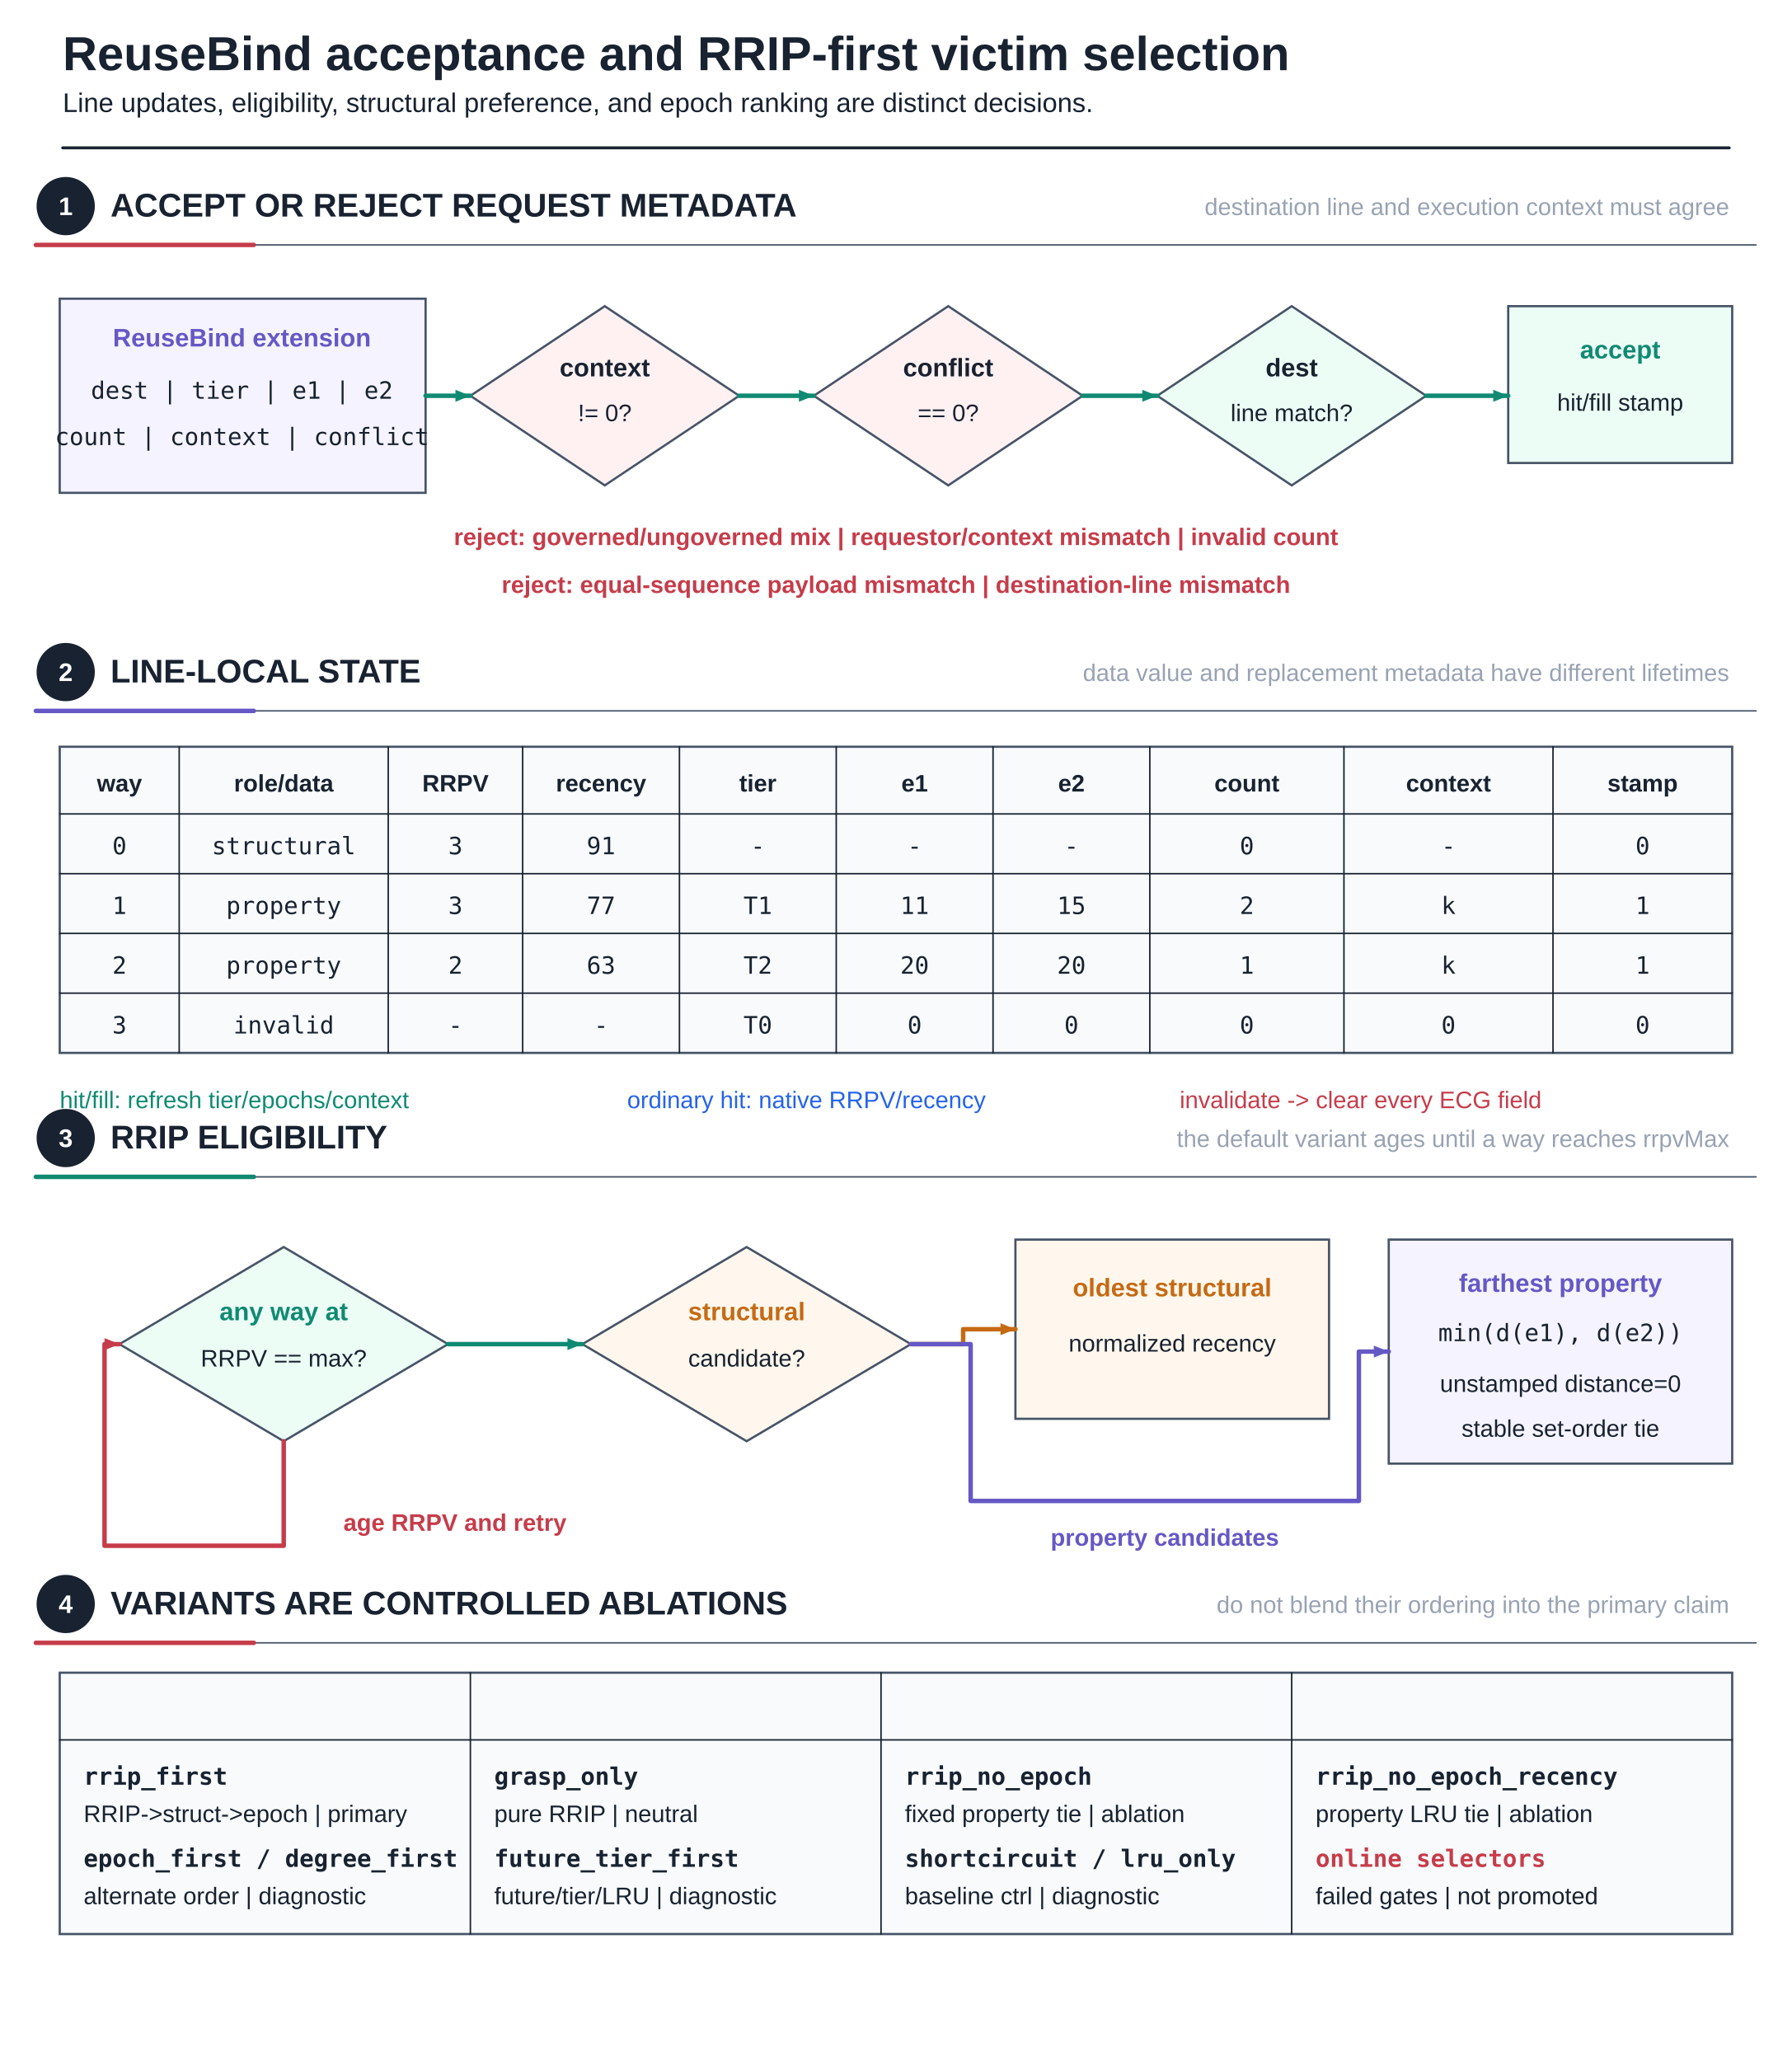
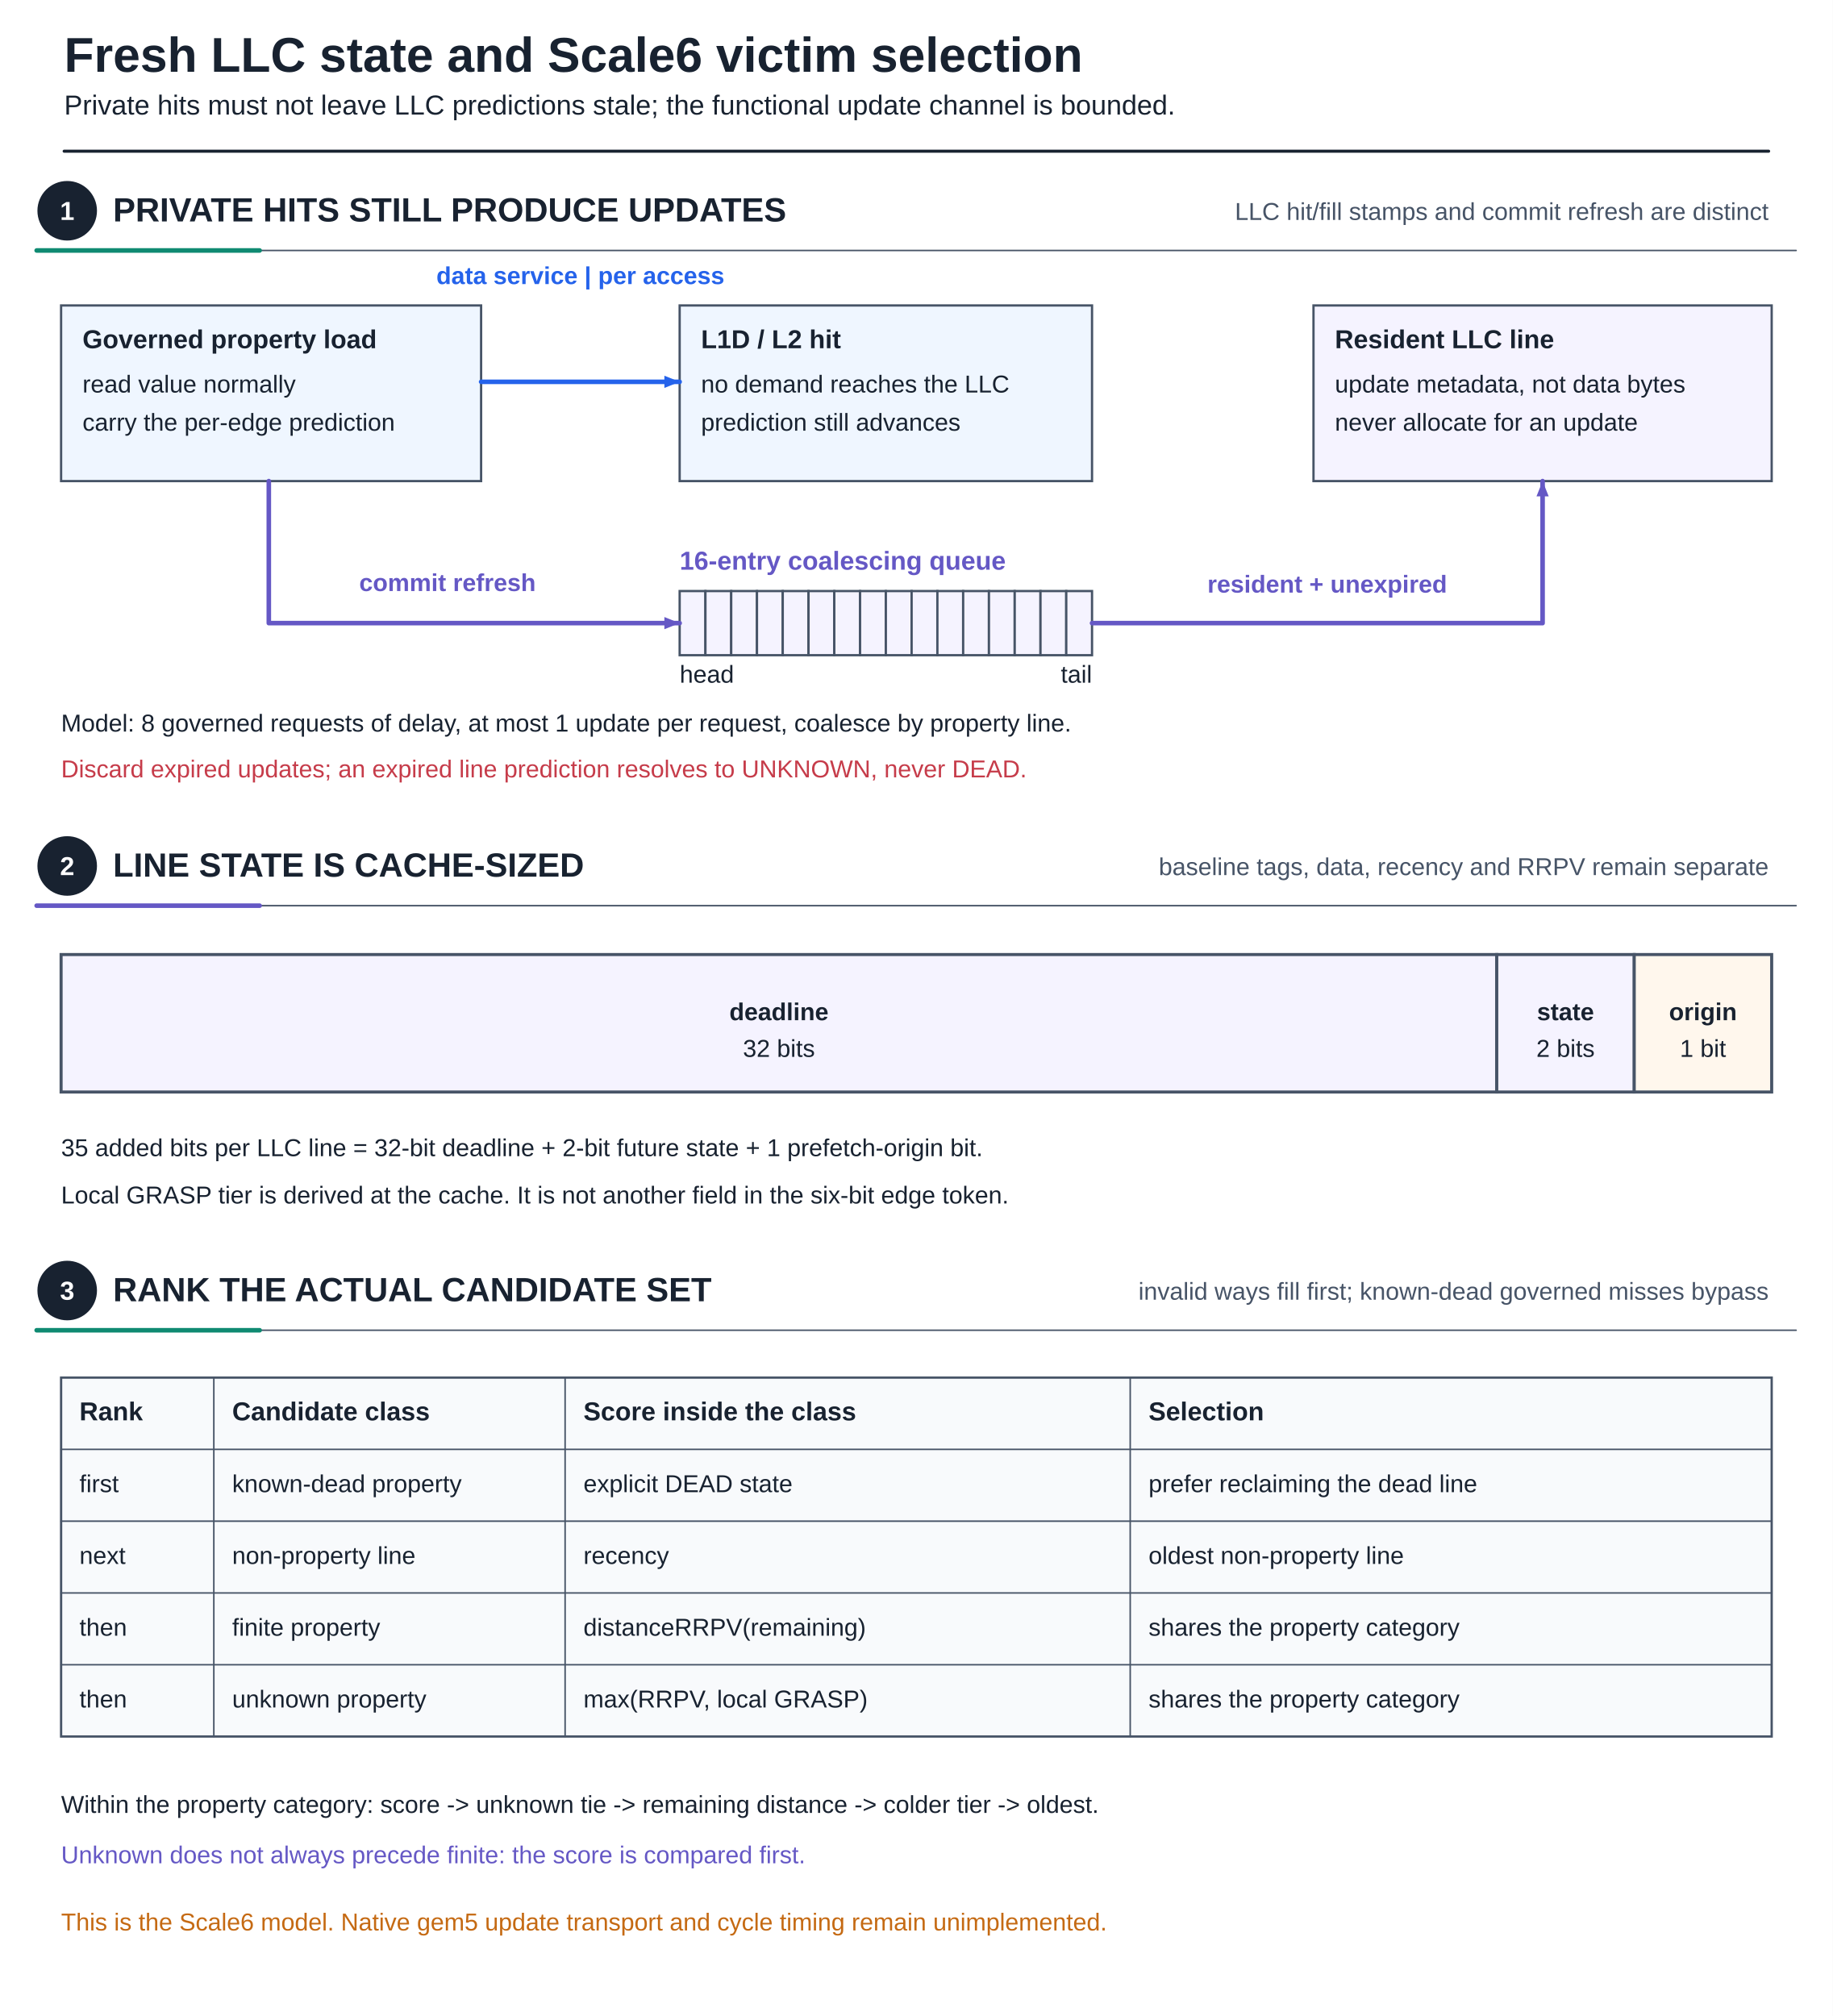
- <svg xmlns="http://www.w3.org/2000/svg" width="1200" height="1380" viewBox="0 0 1200 1380" role="img" aria-labelledby="title desc" fill="#182230" data-figure-schema="ecg-public/v1">
+ <svg xmlns="http://www.w3.org/2000/svg" width="1200" height="1320" viewBox="0 0 1200 1320" role="img" aria-labelledby="title desc" fill="#182230" data-figure-schema="ecg-public/v1">
  <defs>
    <marker id="arrow-blue" viewBox="0 0 10 8" markerWidth="11" markerHeight="8" refX="10" refY="4" orient="auto" markerUnits="userSpaceOnUse">
      <path d="M0 0 L10 4 L0 8 Z" fill="#2563EB" />
    </marker>
    <marker id="arrow-green" viewBox="0 0 10 8" markerWidth="11" markerHeight="8" refX="10" refY="4" orient="auto" markerUnits="userSpaceOnUse">
      <path d="M0 0 L10 4 L0 8 Z" fill="#0F8A72" />
    </marker>
    <marker id="arrow-amber" viewBox="0 0 10 8" markerWidth="11" markerHeight="8" refX="10" refY="4" orient="auto" markerUnits="userSpaceOnUse">
      <path d="M0 0 L10 4 L0 8 Z" fill="#C56A13" />
    </marker>
    <marker id="arrow-red" viewBox="0 0 10 8" markerWidth="11" markerHeight="8" refX="10" refY="4" orient="auto" markerUnits="userSpaceOnUse">
      <path d="M0 0 L10 4 L0 8 Z" fill="#C63C4A" />
    </marker>
    <marker id="arrow-purple" viewBox="0 0 10 8" markerWidth="11" markerHeight="8" refX="10" refY="4" orient="auto" markerUnits="userSpaceOnUse">
      <path d="M0 0 L10 4 L0 8 Z" fill="#6558C5" />
    </marker>
    <marker id="arrow-gray" viewBox="0 0 10 8" markerWidth="11" markerHeight="8" refX="10" refY="4" orient="auto" markerUnits="userSpaceOnUse">
      <path d="M0 0 L10 4 L0 8 Z" fill="#98A2B3" />
    </marker>
    <marker id="arrow-ink" viewBox="0 0 10 8" markerWidth="11" markerHeight="8" refX="10" refY="4" orient="auto" markerUnits="userSpaceOnUse">
      <path d="M0 0 L10 4 L0 8 Z" fill="#182230" />
    </marker>
    <style>
      :root { color-scheme: light dark; }
      @media (prefers-color-scheme: dark) {
        [fill="#FFFFFF"]{fill:#111827}[stroke="#FFFFFF"]{stroke:#111827}
        [fill="#F8FAFC"]{fill:#172033}[stroke="#F8FAFC"]{stroke:#172033}
        [fill="#EFF6FF"]{fill:#172554}[stroke="#EFF6FF"]{stroke:#172554}
        [fill="#ECFDF5"]{fill:#073B34}[stroke="#ECFDF5"]{stroke:#073B34}
        [fill="#FFF7ED"]{fill:#422A12}[stroke="#FFF7ED"]{stroke:#422A12}
        [fill="#FFF1F2"]{fill:#421B22}[stroke="#FFF1F2"]{stroke:#421B22}
        [fill="#F5F3FF"]{fill:#292349}[stroke="#F5F3FF"]{stroke:#292349}
        [fill="#182230"]{fill:#F8FAFC}[stroke="#182230"]{stroke:#F8FAFC}
        [fill="#475467"]{fill:#94A3B8}[stroke="#475467"]{stroke:#94A3B8}
        [fill="#98A2B3"]{fill:#A8B0BF}[stroke="#98A2B3"]{stroke:#A8B0BF}
        [fill="#2563EB"]{fill:#7FB0FF}[stroke="#2563EB"]{stroke:#7FB0FF}
        [fill="#0F8A72"]{fill:#5ED0B0}[stroke="#0F8A72"]{stroke:#5ED0B0}
        [fill="#C56A13"]{fill:#F0B36A}[stroke="#C56A13"]{stroke:#F0B36A}
        [fill="#6558C5"]{fill:#ADA4FF}[stroke="#6558C5"]{stroke:#ADA4FF}
        [fill="#C63C4A"]{fill:#F48B98}[stroke="#C63C4A"]{stroke:#F48B98}
      }
      .sans{font-family:"Liberation Sans","DejaVu Sans",Arial,sans-serif}
      .mono{font-family:"DejaVu Sans Mono","Liberation Mono",Consolas,monospace}
      .title{font-size:32px;font-weight:700}
      .subtitle{font-size:18px}
      .heading{font-size:22px;font-weight:700}
      .label{font-size:17px;font-weight:700}
      .body{font-size:16px}
</style>
  </defs>
-   <rect x="0" y="0" width="1200" height="1380" fill="#FFFFFF" />
-   <text x="42" y="47" text-anchor="start" class="sans title" fill="#182230" font-weight="700">ReuseBind acceptance and RRIP-first victim selection</text>
-   <text x="42" y="75" text-anchor="start" class="sans subtitle" fill="#182230">Line updates, eligibility, structural preference, and epoch ranking are distinct decisions.</text>
+   <rect x="0" y="0" width="1200" height="1320" fill="#FFFFFF" />
+   <text x="42" y="47" text-anchor="start" class="sans title" fill="#182230" font-weight="700">Fresh LLC state and Scale6 victim selection</text>
+   <text x="42" y="75" text-anchor="start" class="sans subtitle" fill="#182230">Private hits must not leave LLC predictions stale; the functional update channel is bounded.</text>
  <line x1="42" y1="99" x2="1158" y2="99" stroke="#182230" stroke-width="2" stroke-linecap="round" vector-effect="non-scaling-stroke" />
  <circle cx="44" cy="138" r="19" fill="#182230" stroke="#182230" stroke-width="1" />
  <text x="44" y="144" text-anchor="middle" class="sans label" fill="#FFFFFF" font-weight="700">1</text>
-   <text x="74" y="145" text-anchor="start" class="sans heading" fill="#182230" font-weight="700">ACCEPT OR REJECT REQUEST METADATA</text>
-   <text x="1158" y="144" text-anchor="end" class="sans body" fill="#98A2B3">destination line and execution context must agree</text>
+   <text x="74" y="145" text-anchor="start" class="sans heading" fill="#182230" font-weight="700">PRIVATE HITS STILL PRODUCE UPDATES</text>
+   <text x="1158" y="144" text-anchor="end" class="sans body" fill="#475467">LLC hit/fill stamps and commit refresh are distinct</text>
  <line x1="24" y1="164" x2="1176" y2="164" stroke="#475467" stroke-width="1" stroke-linecap="round" vector-effect="non-scaling-stroke" />
-   <line x1="24" y1="164" x2="170" y2="164" stroke="#C63C4A" stroke-width="3" stroke-linecap="round" vector-effect="non-scaling-stroke" />
-   <rect x="40" y="200" width="245" height="130" rx="0" fill="#F5F3FF" stroke="#475467" stroke-width="1.5" data-shape="rect" data-x="40" data-y="200" data-width="245" data-height="130" />
-   <text x="162" y="232" text-anchor="middle" class="sans label" fill="#6558C5" font-weight="700">ReuseBind extension</text>
-   <text x="162" y="267" text-anchor="middle" class="mono body" fill="#182230">dest | tier | e1 | e2</text>
-   <text x="162" y="298" text-anchor="middle" class="mono body" fill="#182230">count | context | conflict</text>
-   <polygon points="405,205.0 495.0,265 405,325.0 315.0,265" fill="#FFF1F2" stroke="#475467" stroke-width="1.5" data-shape="diamond" data-cx="405" data-cy="265" data-width="180" data-height="120" />
-   <text x="405" y="252" text-anchor="middle" class="sans label" fill="#182230" font-weight="700">context</text>
-   <text x="405" y="282" text-anchor="middle" class="sans body" fill="#182230">!= 0?</text>
-   <polygon points="635,205.0 725.0,265 635,325.0 545.0,265" fill="#FFF1F2" stroke="#475467" stroke-width="1.5" data-shape="diamond" data-cx="635" data-cy="265" data-width="180" data-height="120" />
-   <text x="635" y="252" text-anchor="middle" class="sans label" fill="#182230" font-weight="700">conflict</text>
-   <text x="635" y="282" text-anchor="middle" class="sans body" fill="#182230">== 0?</text>
-   <polygon points="865,205.0 955.0,265 865,325.0 775.0,265" fill="#ECFDF5" stroke="#475467" stroke-width="1.5" data-shape="diamond" data-cx="865" data-cy="265" data-width="180" data-height="120" />
-   <text x="865" y="252" text-anchor="middle" class="sans label" fill="#182230" font-weight="700">dest</text>
-   <text x="865" y="282" text-anchor="middle" class="sans body" fill="#182230">line match?</text>
-   <rect x="1010" y="205" width="150" height="105" rx="0" fill="#ECFDF5" stroke="#475467" stroke-width="1.5" data-shape="rect" data-x="1010" data-y="205" data-width="150" data-height="105" />
-   <text x="1085" y="240" text-anchor="middle" class="sans label" fill="#0F8A72" font-weight="700">accept</text>
-   <text x="1085" y="275" text-anchor="middle" class="sans body" fill="#182230">hit/fill stamp</text>
-   <path d="M285 265 L315 265" fill="none" stroke="#0F8A72" stroke-width="3" stroke-linecap="round" stroke-linejoin="round" vector-effect="non-scaling-stroke" marker-end="url(#arrow-green)" data-flow-kind="control" data-flow-underlay="false" data-flow-label="ReuseBind extension" />
-   <path d="M495 265 L545 265" fill="none" stroke="#0F8A72" stroke-width="3" stroke-linecap="round" stroke-linejoin="round" vector-effect="non-scaling-stroke" marker-end="url(#arrow-green)" data-flow-kind="control" data-flow-underlay="false" data-flow-label="context" />
-   <path d="M725 265 L775 265" fill="none" stroke="#0F8A72" stroke-width="3" stroke-linecap="round" stroke-linejoin="round" vector-effect="non-scaling-stroke" marker-end="url(#arrow-green)" data-flow-kind="control" data-flow-underlay="false" data-flow-label="conflict" />
-   <path d="M955 265 L1010 265" fill="none" stroke="#0F8A72" stroke-width="3" stroke-linecap="round" stroke-linejoin="round" vector-effect="non-scaling-stroke" marker-end="url(#arrow-green)" data-flow-kind="control" data-flow-underlay="false" data-flow-label="dest" />
-   <text x="600" y="365" text-anchor="middle" class="sans body" fill="#C63C4A" font-weight="700">reject: governed/ungoverned mix | requestor/context mismatch | invalid count</text>
-   <text x="600" y="397" text-anchor="middle" class="sans body" fill="#C63C4A" font-weight="700">reject: equal-sequence payload mismatch | destination-line mismatch</text>
-   <circle cx="44" cy="450" r="19" fill="#182230" stroke="#182230" stroke-width="1" />
-   <text x="44" y="456" text-anchor="middle" class="sans label" fill="#FFFFFF" font-weight="700">2</text>
-   <text x="74" y="457" text-anchor="start" class="sans heading" fill="#182230" font-weight="700">LINE-LOCAL STATE</text>
-   <text x="1158" y="456" text-anchor="end" class="sans body" fill="#98A2B3">data value and replacement metadata have different lifetimes</text>
-   <line x1="24" y1="476" x2="1176" y2="476" stroke="#475467" stroke-width="1" stroke-linecap="round" vector-effect="non-scaling-stroke" />
-   <line x1="24" y1="476" x2="170" y2="476" stroke="#6558C5" stroke-width="3" stroke-linecap="round" vector-effect="non-scaling-stroke" />
-   <rect x="40" y="500" width="1120" height="205" rx="0" fill="#F8FAFC" stroke="#475467" stroke-width="1.5" data-shape="rect" data-x="40" data-y="500" data-width="1120" data-height="205" />
-   <line x1="120" y1="500" x2="120" y2="705" stroke="#182230" stroke-width="1" stroke-linecap="round" vector-effect="non-scaling-stroke" />
-   <line x1="260" y1="500" x2="260" y2="705" stroke="#182230" stroke-width="1" stroke-linecap="round" vector-effect="non-scaling-stroke" />
-   <line x1="350" y1="500" x2="350" y2="705" stroke="#182230" stroke-width="1" stroke-linecap="round" vector-effect="non-scaling-stroke" />
-   <line x1="455" y1="500" x2="455" y2="705" stroke="#182230" stroke-width="1" stroke-linecap="round" vector-effect="non-scaling-stroke" />
-   <line x1="560" y1="500" x2="560" y2="705" stroke="#182230" stroke-width="1" stroke-linecap="round" vector-effect="non-scaling-stroke" />
-   <line x1="665" y1="500" x2="665" y2="705" stroke="#182230" stroke-width="1" stroke-linecap="round" vector-effect="non-scaling-stroke" />
-   <line x1="770" y1="500" x2="770" y2="705" stroke="#182230" stroke-width="1" stroke-linecap="round" vector-effect="non-scaling-stroke" />
-   <line x1="900" y1="500" x2="900" y2="705" stroke="#182230" stroke-width="1" stroke-linecap="round" vector-effect="non-scaling-stroke" />
-   <line x1="1040" y1="500" x2="1040" y2="705" stroke="#182230" stroke-width="1" stroke-linecap="round" vector-effect="non-scaling-stroke" />
-   <line x1="40" y1="545" x2="1160" y2="545" stroke="#182230" stroke-width="1" stroke-linecap="round" vector-effect="non-scaling-stroke" />
-   <line x1="40" y1="585" x2="1160" y2="585" stroke="#182230" stroke-width="1" stroke-linecap="round" vector-effect="non-scaling-stroke" />
-   <line x1="40" y1="625" x2="1160" y2="625" stroke="#182230" stroke-width="1" stroke-linecap="round" vector-effect="non-scaling-stroke" />
-   <line x1="40" y1="665" x2="1160" y2="665" stroke="#182230" stroke-width="1" stroke-linecap="round" vector-effect="non-scaling-stroke" />
-   <text x="80.0" y="530" text-anchor="middle" class="sans body" fill="#182230" font-weight="700">way</text>
-   <text x="190.0" y="530" text-anchor="middle" class="sans body" fill="#182230" font-weight="700">role/data</text>
-   <text x="305.0" y="530" text-anchor="middle" class="sans body" fill="#182230" font-weight="700">RRPV</text>
-   <text x="402.5" y="530" text-anchor="middle" class="sans body" fill="#182230" font-weight="700">recency</text>
-   <text x="507.5" y="530" text-anchor="middle" class="sans body" fill="#182230" font-weight="700">tier</text>
-   <text x="612.5" y="530" text-anchor="middle" class="sans body" fill="#182230" font-weight="700">e1</text>
-   <text x="717.5" y="530" text-anchor="middle" class="sans body" fill="#182230" font-weight="700">e2</text>
-   <text x="835.0" y="530" text-anchor="middle" class="sans body" fill="#182230" font-weight="700">count</text>
-   <text x="970.0" y="530" text-anchor="middle" class="sans body" fill="#182230" font-weight="700">context</text>
-   <text x="1100.0" y="530" text-anchor="middle" class="sans body" fill="#182230" font-weight="700">stamp</text>
-   <text x="80.0" y="572" text-anchor="middle" class="mono body" fill="#182230">0</text>
-   <text x="190.0" y="572" text-anchor="middle" class="mono body" fill="#182230">structural</text>
-   <text x="305.0" y="572" text-anchor="middle" class="mono body" fill="#182230">3</text>
-   <text x="402.5" y="572" text-anchor="middle" class="mono body" fill="#182230">91</text>
-   <text x="507.5" y="572" text-anchor="middle" class="mono body" fill="#182230">-</text>
-   <text x="612.5" y="572" text-anchor="middle" class="mono body" fill="#182230">-</text>
-   <text x="717.5" y="572" text-anchor="middle" class="mono body" fill="#182230">-</text>
-   <text x="835.0" y="572" text-anchor="middle" class="mono body" fill="#182230">0</text>
-   <text x="970.0" y="572" text-anchor="middle" class="mono body" fill="#182230">-</text>
-   <text x="1100.0" y="572" text-anchor="middle" class="mono body" fill="#182230">0</text>
-   <text x="80.0" y="612" text-anchor="middle" class="mono body" fill="#182230">1</text>
-   <text x="190.0" y="612" text-anchor="middle" class="mono body" fill="#182230">property</text>
-   <text x="305.0" y="612" text-anchor="middle" class="mono body" fill="#182230">3</text>
-   <text x="402.5" y="612" text-anchor="middle" class="mono body" fill="#182230">77</text>
-   <text x="507.5" y="612" text-anchor="middle" class="mono body" fill="#182230">T1</text>
-   <text x="612.5" y="612" text-anchor="middle" class="mono body" fill="#182230">11</text>
-   <text x="717.5" y="612" text-anchor="middle" class="mono body" fill="#182230">15</text>
-   <text x="835.0" y="612" text-anchor="middle" class="mono body" fill="#182230">2</text>
-   <text x="970.0" y="612" text-anchor="middle" class="mono body" fill="#182230">k</text>
-   <text x="1100.0" y="612" text-anchor="middle" class="mono body" fill="#182230">1</text>
-   <text x="80.0" y="652" text-anchor="middle" class="mono body" fill="#182230">2</text>
-   <text x="190.0" y="652" text-anchor="middle" class="mono body" fill="#182230">property</text>
-   <text x="305.0" y="652" text-anchor="middle" class="mono body" fill="#182230">2</text>
-   <text x="402.5" y="652" text-anchor="middle" class="mono body" fill="#182230">63</text>
-   <text x="507.5" y="652" text-anchor="middle" class="mono body" fill="#182230">T2</text>
-   <text x="612.5" y="652" text-anchor="middle" class="mono body" fill="#182230">20</text>
-   <text x="717.5" y="652" text-anchor="middle" class="mono body" fill="#182230">20</text>
-   <text x="835.0" y="652" text-anchor="middle" class="mono body" fill="#182230">1</text>
-   <text x="970.0" y="652" text-anchor="middle" class="mono body" fill="#182230">k</text>
-   <text x="1100.0" y="652" text-anchor="middle" class="mono body" fill="#182230">1</text>
-   <text x="80.0" y="692" text-anchor="middle" class="mono body" fill="#182230">3</text>
-   <text x="190.0" y="692" text-anchor="middle" class="mono body" fill="#182230">invalid</text>
-   <text x="305.0" y="692" text-anchor="middle" class="mono body" fill="#182230">-</text>
-   <text x="402.5" y="692" text-anchor="middle" class="mono body" fill="#182230">-</text>
-   <text x="507.5" y="692" text-anchor="middle" class="mono body" fill="#182230">T0</text>
-   <text x="612.5" y="692" text-anchor="middle" class="mono body" fill="#182230">0</text>
-   <text x="717.5" y="692" text-anchor="middle" class="mono body" fill="#182230">0</text>
-   <text x="835.0" y="692" text-anchor="middle" class="mono body" fill="#182230">0</text>
-   <text x="970.0" y="692" text-anchor="middle" class="mono body" fill="#182230">0</text>
-   <text x="1100.0" y="692" text-anchor="middle" class="mono body" fill="#182230">0</text>
-   <text x="40" y="742" text-anchor="start" class="sans body" fill="#0F8A72">hit/fill: refresh tier/epochs/context</text>
-   <text x="420" y="742" text-anchor="start" class="sans body" fill="#2563EB">ordinary hit: native RRPV/recency</text>
-   <text x="790" y="742" text-anchor="start" class="sans body" fill="#C63C4A">invalidate -&gt; clear every ECG field</text>
-   <circle cx="44" cy="762" r="19" fill="#182230" stroke="#182230" stroke-width="1" />
-   <text x="44" y="768" text-anchor="middle" class="sans label" fill="#FFFFFF" font-weight="700">3</text>
-   <text x="74" y="769" text-anchor="start" class="sans heading" fill="#182230" font-weight="700">RRIP ELIGIBILITY</text>
-   <text x="1158" y="768" text-anchor="end" class="sans body" fill="#98A2B3">the default variant ages until a way reaches rrpvMax</text>
-   <line x1="24" y1="788" x2="1176" y2="788" stroke="#475467" stroke-width="1" stroke-linecap="round" vector-effect="non-scaling-stroke" />
-   <line x1="24" y1="788" x2="170" y2="788" stroke="#0F8A72" stroke-width="3" stroke-linecap="round" vector-effect="non-scaling-stroke" />
-   <polygon points="190,835.0 300.0,900 190,965.0 80.0,900" fill="#ECFDF5" stroke="#475467" stroke-width="1.5" data-shape="diamond" data-cx="190" data-cy="900" data-width="220" data-height="130" />
-   <text x="190" y="884" text-anchor="middle" class="sans label" fill="#0F8A72" font-weight="700">any way at</text>
-   <text x="190" y="915" text-anchor="middle" class="sans body" fill="#182230">RRPV == max?</text>
-   <polygon points="500,835.0 610.0,900 500,965.0 390.0,900" fill="#FFF7ED" stroke="#475467" stroke-width="1.5" data-shape="diamond" data-cx="500" data-cy="900" data-width="220" data-height="130" />
-   <text x="500" y="884" text-anchor="middle" class="sans label" fill="#C56A13" font-weight="700">structural</text>
-   <text x="500" y="915" text-anchor="middle" class="sans body" fill="#182230">candidate?</text>
-   <rect x="680" y="830" width="210" height="120" rx="0" fill="#FFF7ED" stroke="#475467" stroke-width="1.5" data-shape="rect" data-x="680" data-y="830" data-width="210" data-height="120" />
-   <text x="785" y="868" text-anchor="middle" class="sans label" fill="#C56A13" font-weight="700">oldest structural</text>
-   <text x="785" y="905" text-anchor="middle" class="sans body" fill="#182230">normalized recency</text>
-   <rect x="930" y="830" width="230" height="150" rx="0" fill="#F5F3FF" stroke="#475467" stroke-width="1.5" data-shape="rect" data-x="930" data-y="830" data-width="230" data-height="150" />
-   <text x="1045" y="865" text-anchor="middle" class="sans label" fill="#6558C5" font-weight="700">farthest property</text>
-   <text x="1045" y="898" text-anchor="middle" class="mono body" fill="#182230">min(d(e1), d(e2))</text>
-   <text x="1045" y="932" text-anchor="middle" class="sans body" fill="#182230">unstamped distance=0</text>
-   <text x="1045" y="962" text-anchor="middle" class="sans body" fill="#182230">stable set-order tie</text>
-   <path d="M300 900 L390 900" fill="none" stroke="#0F8A72" stroke-width="3" stroke-linecap="round" stroke-linejoin="round" vector-effect="non-scaling-stroke" marker-end="url(#arrow-green)" data-flow-kind="control" data-flow-underlay="false" data-flow-label="RRPV == max?" />
-   <path d="M610 900 L645 900 L645 890 L680 890" fill="none" stroke="#C56A13" stroke-width="3" stroke-linecap="round" stroke-linejoin="round" vector-effect="non-scaling-stroke" marker-end="url(#arrow-amber)" data-flow-kind="control" data-flow-underlay="false" data-flow-label="structural" />
-   <path d="M610 900 L650 900 L650 1005 L910 1005 L910 905 L930 905" fill="none" stroke="#6558C5" stroke-width="3" stroke-linecap="round" stroke-linejoin="round" vector-effect="non-scaling-stroke" marker-end="url(#arrow-purple)" data-flow-kind="control" data-flow-underlay="false" data-flow-label="property candidates" />
-   <rect x="688.36" y="1018.00" width="183.28" height="22" rx="3" fill="#FFFFFF" fill-opacity="0.96" data-label-background="true" />
-   <text x="780" y="1035" text-anchor="middle" class="sans body" fill="#6558C5" font-weight="700">property candidates</text>
-   <path d="M190 965 L190 1035 L70 1035 L70 900 L80 900" fill="none" stroke="#C63C4A" stroke-width="3" stroke-linecap="round" stroke-linejoin="round" vector-effect="non-scaling-stroke" marker-end="url(#arrow-red)" data-flow-kind="loop" data-flow-underlay="false" data-flow-label="age RRPV and retry" />
-   <rect x="225.00" y="1008.00" width="174.16" height="22" rx="3" fill="#FFFFFF" fill-opacity="0.96" data-label-background="true" />
-   <text x="230" y="1025" text-anchor="start" class="sans body" fill="#C63C4A" font-weight="700">age RRPV and retry</text>
-   <circle cx="44" cy="1074" r="19" fill="#182230" stroke="#182230" stroke-width="1" />
-   <text x="44" y="1080" text-anchor="middle" class="sans label" fill="#FFFFFF" font-weight="700">4</text>
-   <text x="74" y="1081" text-anchor="start" class="sans heading" fill="#182230" font-weight="700">VARIANTS ARE CONTROLLED ABLATIONS</text>
-   <text x="1158" y="1080" text-anchor="end" class="sans body" fill="#98A2B3">do not blend their ordering into the primary claim</text>
-   <line x1="24" y1="1100" x2="1176" y2="1100" stroke="#475467" stroke-width="1" stroke-linecap="round" vector-effect="non-scaling-stroke" />
-   <line x1="24" y1="1100" x2="170" y2="1100" stroke="#C63C4A" stroke-width="3" stroke-linecap="round" vector-effect="non-scaling-stroke" />
-   <rect x="40" y="1120" width="1120" height="175" rx="0" fill="#F8FAFC" stroke="#475467" stroke-width="1.5" data-shape="rect" data-x="40" data-y="1120" data-width="1120" data-height="175" />
-   <line x1="40" y1="1165" x2="1160" y2="1165" stroke="#182230" stroke-width="1" stroke-linecap="round" vector-effect="non-scaling-stroke" />
-   <line x1="315" y1="1120" x2="315" y2="1295" stroke="#182230" stroke-width="1" stroke-linecap="round" vector-effect="non-scaling-stroke" />
-   <line x1="590" y1="1120" x2="590" y2="1295" stroke="#182230" stroke-width="1" stroke-linecap="round" vector-effect="non-scaling-stroke" />
-   <line x1="865" y1="1120" x2="865" y2="1295" stroke="#182230" stroke-width="1" stroke-linecap="round" vector-effect="non-scaling-stroke" />
-   <text x="56" y="1195" text-anchor="start" class="mono body" fill="#182230" font-weight="700">rrip_first</text>
-   <text x="56" y="1220" text-anchor="start" class="sans body" fill="#182230">RRIP-&gt;struct-&gt;epoch | primary</text>
-   <text x="331" y="1195" text-anchor="start" class="mono body" fill="#182230" font-weight="700">grasp_only</text>
-   <text x="331" y="1220" text-anchor="start" class="sans body" fill="#182230">pure RRIP | neutral</text>
-   <text x="606" y="1195" text-anchor="start" class="mono body" fill="#182230" font-weight="700">rrip_no_epoch</text>
-   <text x="606" y="1220" text-anchor="start" class="sans body" fill="#182230">fixed property tie | ablation</text>
-   <text x="881" y="1195" text-anchor="start" class="mono body" fill="#182230" font-weight="700">rrip_no_epoch_recency</text>
-   <text x="881" y="1220" text-anchor="start" class="sans body" fill="#182230">property LRU tie | ablation</text>
-   <text x="56" y="1250" text-anchor="start" class="mono body" fill="#182230" font-weight="700">epoch_first / degree_first</text>
-   <text x="56" y="1275" text-anchor="start" class="sans body" fill="#182230">alternate order | diagnostic</text>
-   <text x="331" y="1250" text-anchor="start" class="mono body" fill="#182230" font-weight="700">future_tier_first</text>
-   <text x="331" y="1275" text-anchor="start" class="sans body" fill="#182230">future/tier/LRU | diagnostic</text>
-   <text x="606" y="1250" text-anchor="start" class="mono body" fill="#182230" font-weight="700">shortcircuit / lru_only</text>
-   <text x="606" y="1275" text-anchor="start" class="sans body" fill="#182230">baseline ctrl | diagnostic</text>
-   <text x="881" y="1250" text-anchor="start" class="mono body" fill="#C63C4A" font-weight="700">online selectors</text>
-   <text x="881" y="1275" text-anchor="start" class="sans body" fill="#182230">failed gates | not promoted</text>
+   <line x1="24" y1="164" x2="170" y2="164" stroke="#0F8A72" stroke-width="3" stroke-linecap="round" vector-effect="non-scaling-stroke" />
+   <rect x="40" y="200" width="275" height="115" rx="0" fill="#EFF6FF" stroke="#475467" stroke-width="1.5" data-shape="rect" data-x="40" data-y="200" data-width="275" data-height="115" />
+   <text x="54" y="228" text-anchor="start" class="sans label" fill="#182230" font-weight="700">Governed property load</text>
+   <text x="54" y="257" text-anchor="start" class="sans body" fill="#182230">read value normally</text>
+   <text x="54" y="282" text-anchor="start" class="sans body" fill="#182230">carry the per-edge prediction</text>
+   <rect x="445" y="200" width="270" height="115" rx="0" fill="#EFF6FF" stroke="#475467" stroke-width="1.5" data-shape="rect" data-x="445" data-y="200" data-width="270" data-height="115" />
+   <text x="459" y="228" text-anchor="start" class="sans label" fill="#182230" font-weight="700">L1D / L2 hit</text>
+   <text x="459" y="257" text-anchor="start" class="sans body" fill="#182230">no demand reaches the LLC</text>
+   <text x="459" y="282" text-anchor="start" class="sans body" fill="#182230">prediction still advances</text>
+   <path d="M315 250 L445 250" fill="none" stroke="#2563EB" stroke-width="3" stroke-linecap="round" stroke-linejoin="round" vector-effect="non-scaling-stroke" marker-end="url(#arrow-blue)" data-flow-kind="transfer" data-flow-underlay="false" data-flow-label="data service" data-flow-cadence="per access" />
+   <rect x="261.00" y="169.00" width="238.00" height="22" rx="3" fill="#FFFFFF" fill-opacity="0.96" data-label-background="true" />
+   <text x="380" y="186" text-anchor="middle" class="sans body" fill="#2563EB" font-weight="700">data service | per access</text>
+   <rect x="860" y="200" width="300" height="115" rx="0" fill="#F5F3FF" stroke="#475467" stroke-width="1.5" data-shape="rect" data-x="860" data-y="200" data-width="300" data-height="115" />
+   <text x="874" y="228" text-anchor="start" class="sans label" fill="#182230" font-weight="700">Resident LLC line</text>
+   <text x="874" y="257" text-anchor="start" class="sans body" fill="#182230">update metadata, not data bytes</text>
+   <text x="874" y="282" text-anchor="start" class="sans body" fill="#182230">never allocate for an update</text>
+   <text x="445" y="373" text-anchor="start" class="sans label" fill="#6558C5" font-weight="700">16-entry coalescing queue</text>
+   <rect x="445.0" y="387" width="16.875" height="42" rx="0" fill="#F5F3FF" stroke="#475467" stroke-width="1.5" data-shape="rect" data-x="445.0" data-y="387" data-width="16.875" data-height="42" />
+   <rect x="461.875" y="387" width="16.875" height="42" rx="0" fill="#F5F3FF" stroke="#475467" stroke-width="1.5" data-shape="rect" data-x="461.875" data-y="387" data-width="16.875" data-height="42" />
+   <rect x="478.75" y="387" width="16.875" height="42" rx="0" fill="#F5F3FF" stroke="#475467" stroke-width="1.5" data-shape="rect" data-x="478.75" data-y="387" data-width="16.875" data-height="42" />
+   <rect x="495.625" y="387" width="16.875" height="42" rx="0" fill="#F5F3FF" stroke="#475467" stroke-width="1.5" data-shape="rect" data-x="495.625" data-y="387" data-width="16.875" data-height="42" />
+   <rect x="512.5" y="387" width="16.875" height="42" rx="0" fill="#F5F3FF" stroke="#475467" stroke-width="1.5" data-shape="rect" data-x="512.5" data-y="387" data-width="16.875" data-height="42" />
+   <rect x="529.375" y="387" width="16.875" height="42" rx="0" fill="#F5F3FF" stroke="#475467" stroke-width="1.5" data-shape="rect" data-x="529.375" data-y="387" data-width="16.875" data-height="42" />
+   <rect x="546.25" y="387" width="16.875" height="42" rx="0" fill="#F5F3FF" stroke="#475467" stroke-width="1.5" data-shape="rect" data-x="546.25" data-y="387" data-width="16.875" data-height="42" />
+   <rect x="563.125" y="387" width="16.875" height="42" rx="0" fill="#F5F3FF" stroke="#475467" stroke-width="1.5" data-shape="rect" data-x="563.125" data-y="387" data-width="16.875" data-height="42" />
+   <rect x="580.0" y="387" width="16.875" height="42" rx="0" fill="#F5F3FF" stroke="#475467" stroke-width="1.5" data-shape="rect" data-x="580.0" data-y="387" data-width="16.875" data-height="42" />
+   <rect x="596.875" y="387" width="16.875" height="42" rx="0" fill="#F5F3FF" stroke="#475467" stroke-width="1.5" data-shape="rect" data-x="596.875" data-y="387" data-width="16.875" data-height="42" />
+   <rect x="613.75" y="387" width="16.875" height="42" rx="0" fill="#F5F3FF" stroke="#475467" stroke-width="1.5" data-shape="rect" data-x="613.75" data-y="387" data-width="16.875" data-height="42" />
+   <rect x="630.625" y="387" width="16.875" height="42" rx="0" fill="#F5F3FF" stroke="#475467" stroke-width="1.5" data-shape="rect" data-x="630.625" data-y="387" data-width="16.875" data-height="42" />
+   <rect x="647.5" y="387" width="16.875" height="42" rx="0" fill="#F5F3FF" stroke="#475467" stroke-width="1.5" data-shape="rect" data-x="647.5" data-y="387" data-width="16.875" data-height="42" />
+   <rect x="664.375" y="387" width="16.875" height="42" rx="0" fill="#F5F3FF" stroke="#475467" stroke-width="1.5" data-shape="rect" data-x="664.375" data-y="387" data-width="16.875" data-height="42" />
+   <rect x="681.25" y="387" width="16.875" height="42" rx="0" fill="#F5F3FF" stroke="#475467" stroke-width="1.5" data-shape="rect" data-x="681.25" data-y="387" data-width="16.875" data-height="42" />
+   <rect x="698.125" y="387" width="16.875" height="42" rx="0" fill="#F5F3FF" stroke="#475467" stroke-width="1.5" data-shape="rect" data-x="698.125" data-y="387" data-width="16.875" data-height="42" />
+   <text x="445" y="447" text-anchor="start" class="sans body" fill="#182230">head</text>
+   <text x="715" y="447" text-anchor="end" class="sans body" fill="#182230">tail</text>
+   <path d="M176 315 L176 408 L445 408" fill="none" stroke="#6558C5" stroke-width="3" stroke-linecap="round" stroke-linejoin="round" vector-effect="non-scaling-stroke" marker-end="url(#arrow-purple)" data-flow-kind="control" data-flow-underlay="false" data-flow-label="commit refresh" />
+   <rect x="224.16" y="370.00" width="137.68" height="22" rx="3" fill="#FFFFFF" fill-opacity="0.96" data-label-background="true" />
+   <text x="293" y="387" text-anchor="middle" class="sans body" fill="#6558C5" font-weight="700">commit refresh</text>
+   <path d="M715 408 L1010 408 L1010 315" fill="none" stroke="#6558C5" stroke-width="3" stroke-linecap="round" stroke-linejoin="round" vector-effect="non-scaling-stroke" marker-end="url(#arrow-purple)" data-flow-kind="control" data-flow-underlay="false" data-flow-label="resident + unexpired" />
+   <rect x="772.80" y="371.00" width="192.40" height="22" rx="3" fill="#FFFFFF" fill-opacity="0.96" data-label-background="true" />
+   <text x="869" y="388" text-anchor="middle" class="sans body" fill="#6558C5" font-weight="700">resident + unexpired</text>
+   <text x="40" y="479" text-anchor="start" class="sans body" fill="#182230">Model: 8 governed requests of delay, at most 1 update per request, coalesce by property line.</text>
+   <text x="40" y="509" text-anchor="start" class="sans body" fill="#C63C4A">Discard expired updates; an expired line prediction resolves to UNKNOWN, never DEAD.</text>
+   <circle cx="44" cy="567" r="19" fill="#182230" stroke="#182230" stroke-width="1" />
+   <text x="44" y="573" text-anchor="middle" class="sans label" fill="#FFFFFF" font-weight="700">2</text>
+   <text x="74" y="574" text-anchor="start" class="sans heading" fill="#182230" font-weight="700">LINE STATE IS CACHE-SIZED</text>
+   <text x="1158" y="573" text-anchor="end" class="sans body" fill="#475467">baseline tags, data, recency and RRPV remain separate</text>
+   <line x1="24" y1="593" x2="1176" y2="593" stroke="#475467" stroke-width="1" stroke-linecap="round" vector-effect="non-scaling-stroke" />
+   <line x1="24" y1="593" x2="170" y2="593" stroke="#6558C5" stroke-width="3" stroke-linecap="round" vector-effect="non-scaling-stroke" />
+   <rect x="40" y="625" width="940.0" height="90" rx="0" fill="#F5F3FF" stroke="#475467" stroke-width="2" data-shape="rect" data-x="40" data-y="625" data-width="940.0" data-height="90" />
+   <text x="510.0" y="668.0" text-anchor="middle" class="sans body" fill="#182230" font-weight="700">deadline</text>
+   <text x="510.0" y="692.0" text-anchor="middle" class="sans body" fill="#182230">32 bits</text>
+   <rect x="980.0" y="625" width="90.0" height="90" rx="0" fill="#F5F3FF" stroke="#475467" stroke-width="2" data-shape="rect" data-x="980.0" data-y="625" data-width="90.0" data-height="90" />
+   <text x="1025.0" y="668.0" text-anchor="middle" class="sans body" fill="#182230" font-weight="700">state</text>
+   <text x="1025.0" y="692.0" text-anchor="middle" class="sans body" fill="#182230">2 bits</text>
+   <rect x="1070.0" y="625" width="90.0" height="90" rx="0" fill="#FFF7ED" stroke="#475467" stroke-width="2" data-shape="rect" data-x="1070.0" data-y="625" data-width="90.0" data-height="90" />
+   <text x="1115.0" y="668.0" text-anchor="middle" class="sans body" fill="#182230" font-weight="700">origin</text>
+   <text x="1115.0" y="692.0" text-anchor="middle" class="sans body" fill="#182230">1 bit</text>
+   <text x="40" y="757" text-anchor="start" class="sans body" fill="#182230">35 added bits per LLC line = 32-bit deadline + 2-bit future state + 1 prefetch-origin bit.</text>
+   <text x="40" y="788" text-anchor="start" class="sans body" fill="#182230">Local GRASP tier is derived at the cache. It is not another field in the six-bit edge token.</text>
+   <circle cx="44" cy="845" r="19" fill="#182230" stroke="#182230" stroke-width="1" />
+   <text x="44" y="851" text-anchor="middle" class="sans label" fill="#FFFFFF" font-weight="700">3</text>
+   <text x="74" y="852" text-anchor="start" class="sans heading" fill="#182230" font-weight="700">RANK THE ACTUAL CANDIDATE SET</text>
+   <text x="1158" y="851" text-anchor="end" class="sans body" fill="#475467">invalid ways fill first; known-dead governed misses bypass</text>
+   <line x1="24" y1="871" x2="1176" y2="871" stroke="#475467" stroke-width="1" stroke-linecap="round" vector-effect="non-scaling-stroke" />
+   <line x1="24" y1="871" x2="170" y2="871" stroke="#0F8A72" stroke-width="3" stroke-linecap="round" vector-effect="non-scaling-stroke" />
+   <rect x="40" y="902" width="1120" height="235" rx="0" fill="#F8FAFC" stroke="#475467" stroke-width="1.5" data-shape="rect" data-x="40" data-y="902" data-width="1120" data-height="235" />
+   <line x1="40" y1="949.0" x2="1160" y2="949.0" stroke="#475467" stroke-width="1" stroke-linecap="round" vector-effect="non-scaling-stroke" />
+   <line x1="40" y1="996.0" x2="1160" y2="996.0" stroke="#475467" stroke-width="1" stroke-linecap="round" vector-effect="non-scaling-stroke" />
+   <line x1="40" y1="1043.0" x2="1160" y2="1043.0" stroke="#475467" stroke-width="1" stroke-linecap="round" vector-effect="non-scaling-stroke" />
+   <line x1="40" y1="1090.0" x2="1160" y2="1090.0" stroke="#475467" stroke-width="1" stroke-linecap="round" vector-effect="non-scaling-stroke" />
+   <text x="52" y="930" text-anchor="start" class="sans label" fill="#182230" font-weight="700">Rank</text>
+   <text x="52" y="977" text-anchor="start" class="sans body" fill="#182230">first</text>
+   <text x="52" y="1024" text-anchor="start" class="sans body" fill="#182230">next</text>
+   <text x="52" y="1071" text-anchor="start" class="sans body" fill="#182230">then</text>
+   <text x="52" y="1118" text-anchor="start" class="sans body" fill="#182230">then</text>
+   <line x1="140" y1="902" x2="140" y2="1137" stroke="#475467" stroke-width="1" stroke-linecap="round" vector-effect="non-scaling-stroke" />
+   <text x="152" y="930" text-anchor="start" class="sans label" fill="#182230" font-weight="700">Candidate class</text>
+   <text x="152" y="977" text-anchor="start" class="sans body" fill="#182230">known-dead property</text>
+   <text x="152" y="1024" text-anchor="start" class="sans body" fill="#182230">non-property line</text>
+   <text x="152" y="1071" text-anchor="start" class="sans body" fill="#182230">finite property</text>
+   <text x="152" y="1118" text-anchor="start" class="sans body" fill="#182230">unknown property</text>
+   <line x1="370" y1="902" x2="370" y2="1137" stroke="#475467" stroke-width="1" stroke-linecap="round" vector-effect="non-scaling-stroke" />
+   <text x="382" y="930" text-anchor="start" class="sans label" fill="#182230" font-weight="700">Score inside the class</text>
+   <text x="382" y="977" text-anchor="start" class="sans body" fill="#182230">explicit DEAD state</text>
+   <text x="382" y="1024" text-anchor="start" class="sans body" fill="#182230">recency</text>
+   <text x="382" y="1071" text-anchor="start" class="sans body" fill="#182230">distanceRRPV(remaining)</text>
+   <text x="382" y="1118" text-anchor="start" class="sans body" fill="#182230">max(RRPV, local GRASP)</text>
+   <line x1="740" y1="902" x2="740" y2="1137" stroke="#475467" stroke-width="1" stroke-linecap="round" vector-effect="non-scaling-stroke" />
+   <text x="752" y="930" text-anchor="start" class="sans label" fill="#182230" font-weight="700">Selection</text>
+   <text x="752" y="977" text-anchor="start" class="sans body" fill="#182230">prefer reclaiming the dead line</text>
+   <text x="752" y="1024" text-anchor="start" class="sans body" fill="#182230">oldest non-property line</text>
+   <text x="752" y="1071" text-anchor="start" class="sans body" fill="#182230">shares the property category</text>
+   <text x="752" y="1118" text-anchor="start" class="sans body" fill="#182230">shares the property category</text>
+   <text x="40" y="1187" text-anchor="start" class="sans body" fill="#182230">Within the property category: score -&gt; unknown tie -&gt; remaining distance -&gt; colder tier -&gt; oldest.</text>
+   <text x="40" y="1220" text-anchor="start" class="sans body" fill="#6558C5">Unknown does not always precede finite: the score is compared first.</text>
+   <text x="40" y="1264" text-anchor="start" class="sans body" fill="#C56A13">This is the Scale6 model. Native gem5 update transport and cycle timing remain unimplemented.</text>
</svg>
